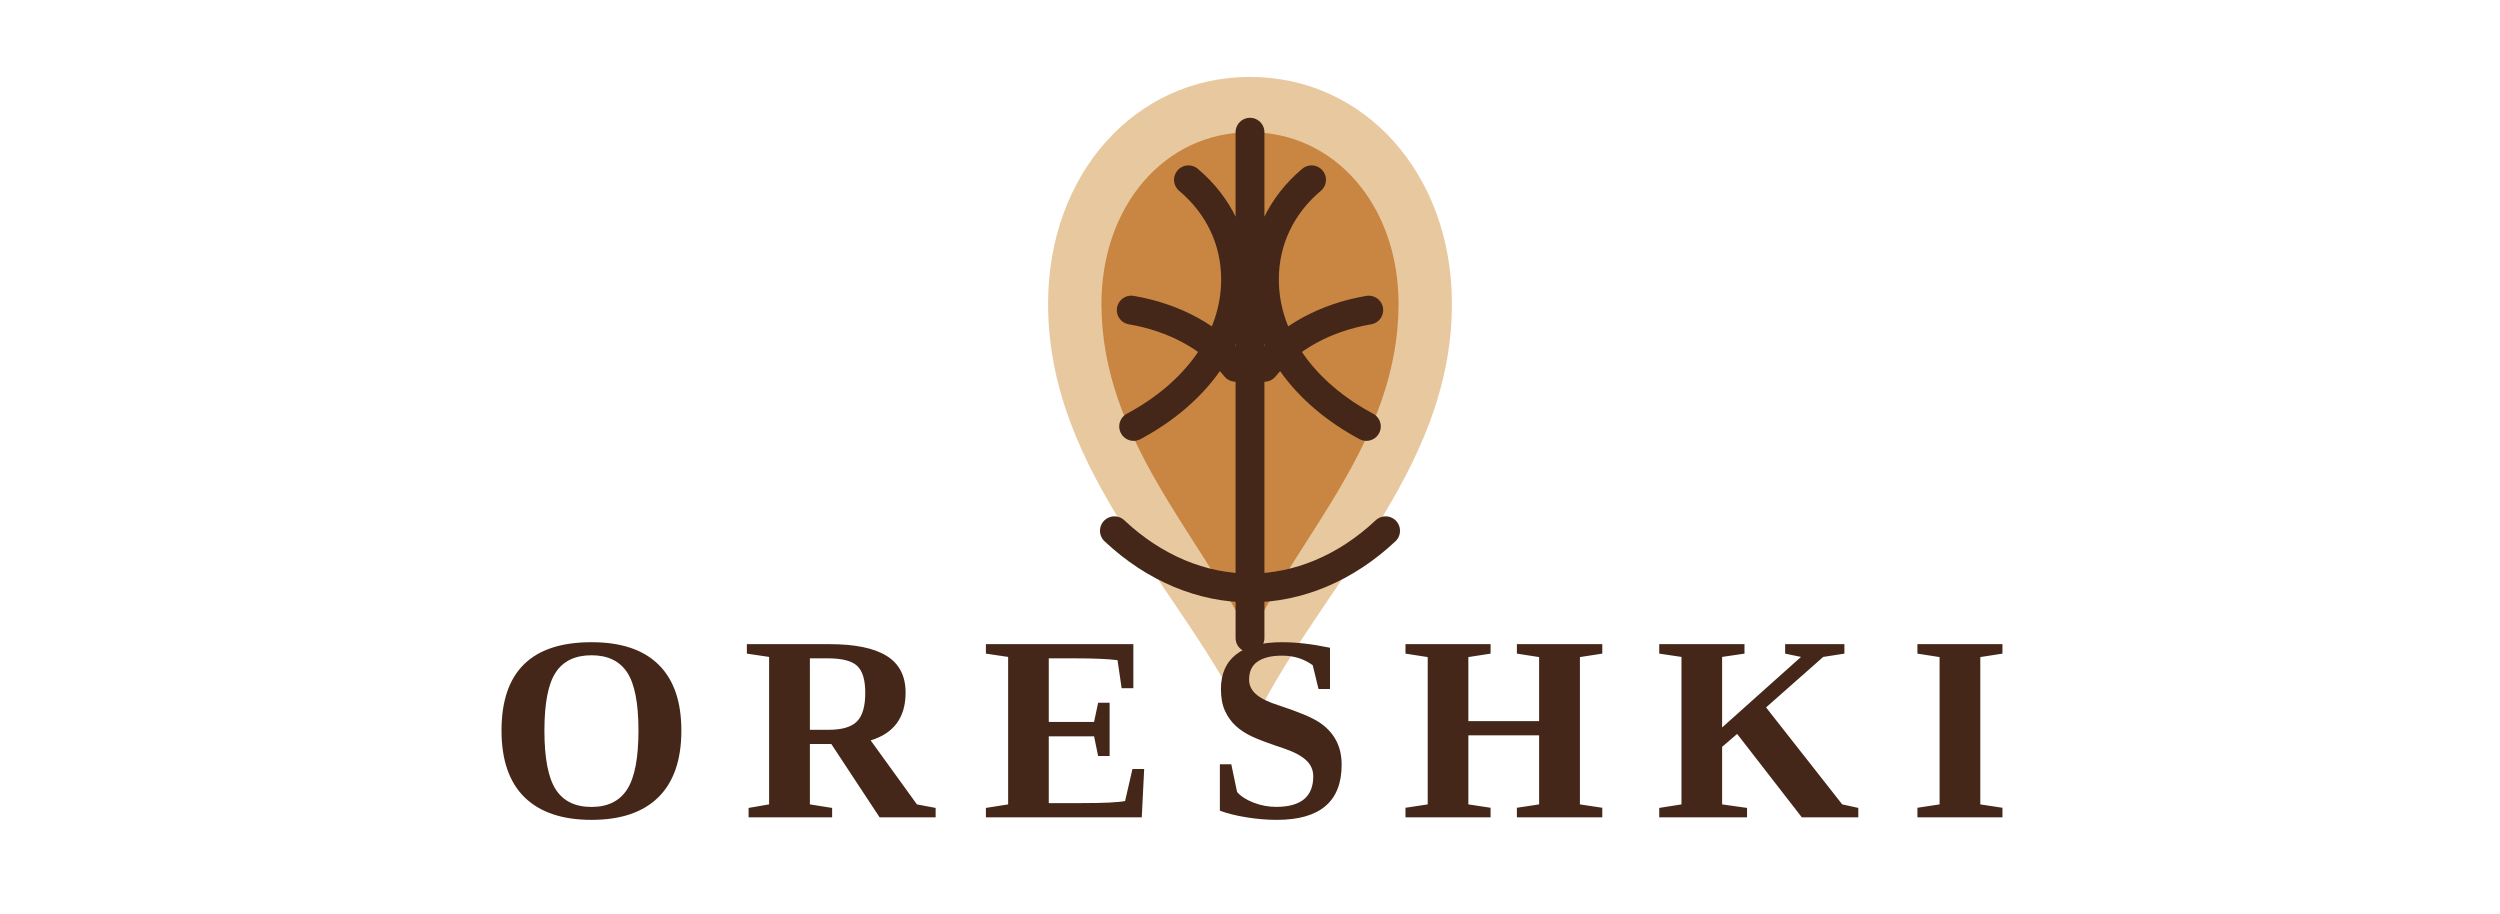
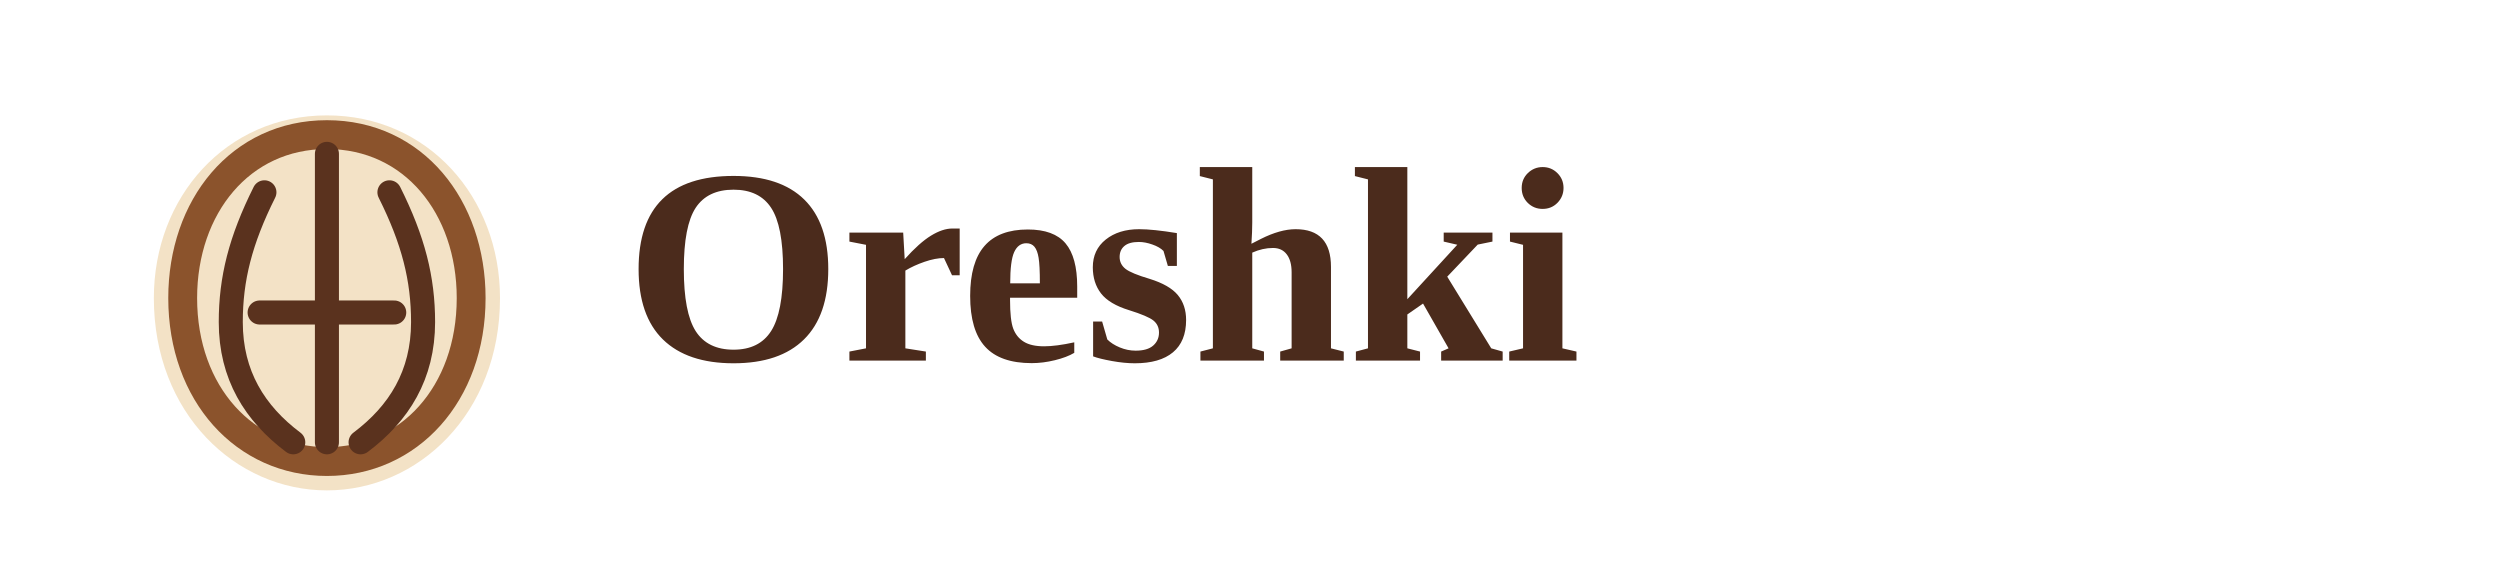
- <svg xmlns="http://www.w3.org/2000/svg" width="520" height="190" viewBox="0 0 520 190" fill="none" role="img" aria-label="Oreshki logo">
-   <g transform="translate(210 12)">
-     <path d="M50 4C26.2 4 8 24.1 8 51.2C8 86.6 36.4 110.7 50 139.8C63.6 110.7 92 86.6 92 51.2C92 24.1 73.8 4 50 4Z" fill="#E8C99F" />
-     <path d="M50 15.5C32.2 15.5 19.1 30.9 19.1 51.2C19.1 79.4 40 99.6 50 120.7C60 99.6 80.9 79.4 80.9 51.2C80.9 30.9 67.8 15.5 50 15.5Z" fill="#C88642" />
-     <path d="M50 15.5V120.7M37.2 25.4C43.5 30.7 47 38 47 46.1C47 58.7 38.7 69.8 25.8 76.7M62.8 25.4C56.5 30.7 53 38 53 46.1C53 58.7 61.3 69.8 74.2 76.7M25.3 52.5C34.2 54 42 58.2 47 64.4M74.7 52.5C65.8 54 58 58.2 53 64.4" stroke="#442719" stroke-width="6" stroke-linecap="round" stroke-linejoin="round" />
-     <path d="M21.8 98.4C30.1 106.2 40 110.3 50 110.3C60 110.3 69.9 106.2 78.2 98.4" stroke="#442719" stroke-width="6" stroke-linecap="round" />
+ <svg xmlns="http://www.w3.org/2000/svg" width="520" height="120" viewBox="0 0 520 120" fill="none" role="img" aria-labelledby="oreshkiLogoTitle">
+   <g transform="translate(28 20)">
+     <path d="M40 4C61 4 76 21 76 42C76 66 59 82 40 82C21 82 4 66 4 42C4 21 19 4 40 4Z" fill="#F3E2C6" />
+     <path d="M40 8C58 8 70 23 70 42C70 62 57 76 40 76C23 76 10 62 10 42C10 23 22 8 40 8Z" stroke="#8B532C" stroke-width="6" />
+     <path d="M40 12V72M27 20C22 30 20 38 20 47C20 58 25 66 33 72M53 20C58 30 60 38 60 47C60 58 55 66 47 72M26 45H54" stroke="#5A321E" stroke-width="5" stroke-linecap="round" />
  </g>
-   <text x="260" y="170" text-anchor="middle" fill="#442719" font-family="Georgia, 'Times New Roman', serif" font-size="55" font-weight="600" letter-spacing="10">
-     ORESHKI
-   </text>
+   <text x="130" y="75" fill="#4B2B1C" font-family="Georgia, 'Times New Roman', serif" font-size="58" font-weight="600">Oreshki</text>
</svg>
